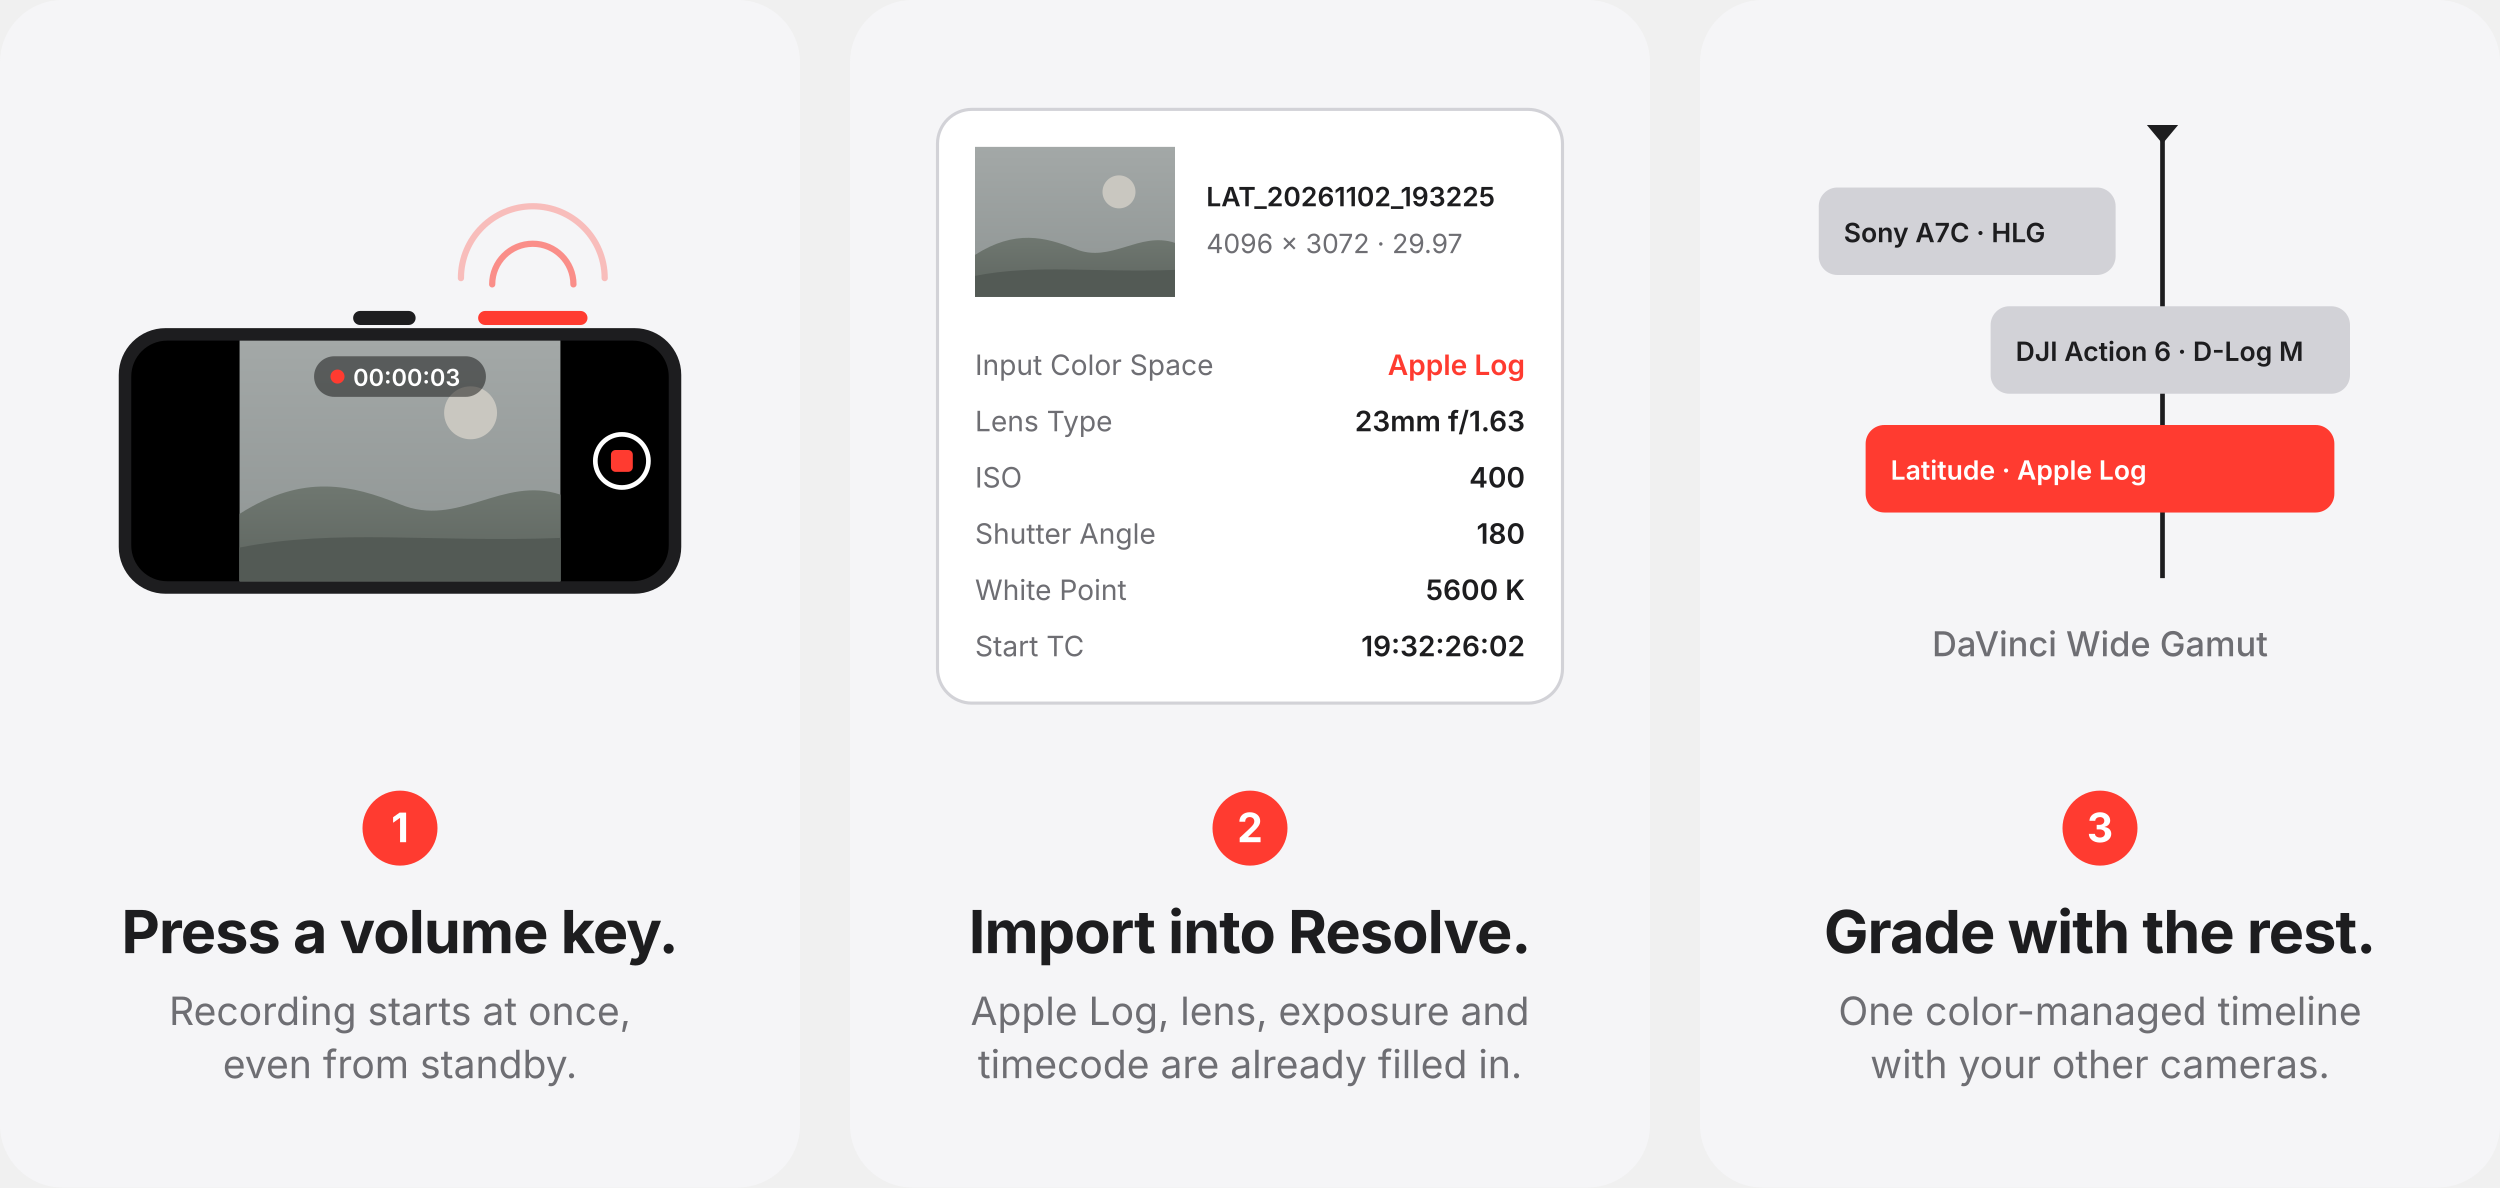
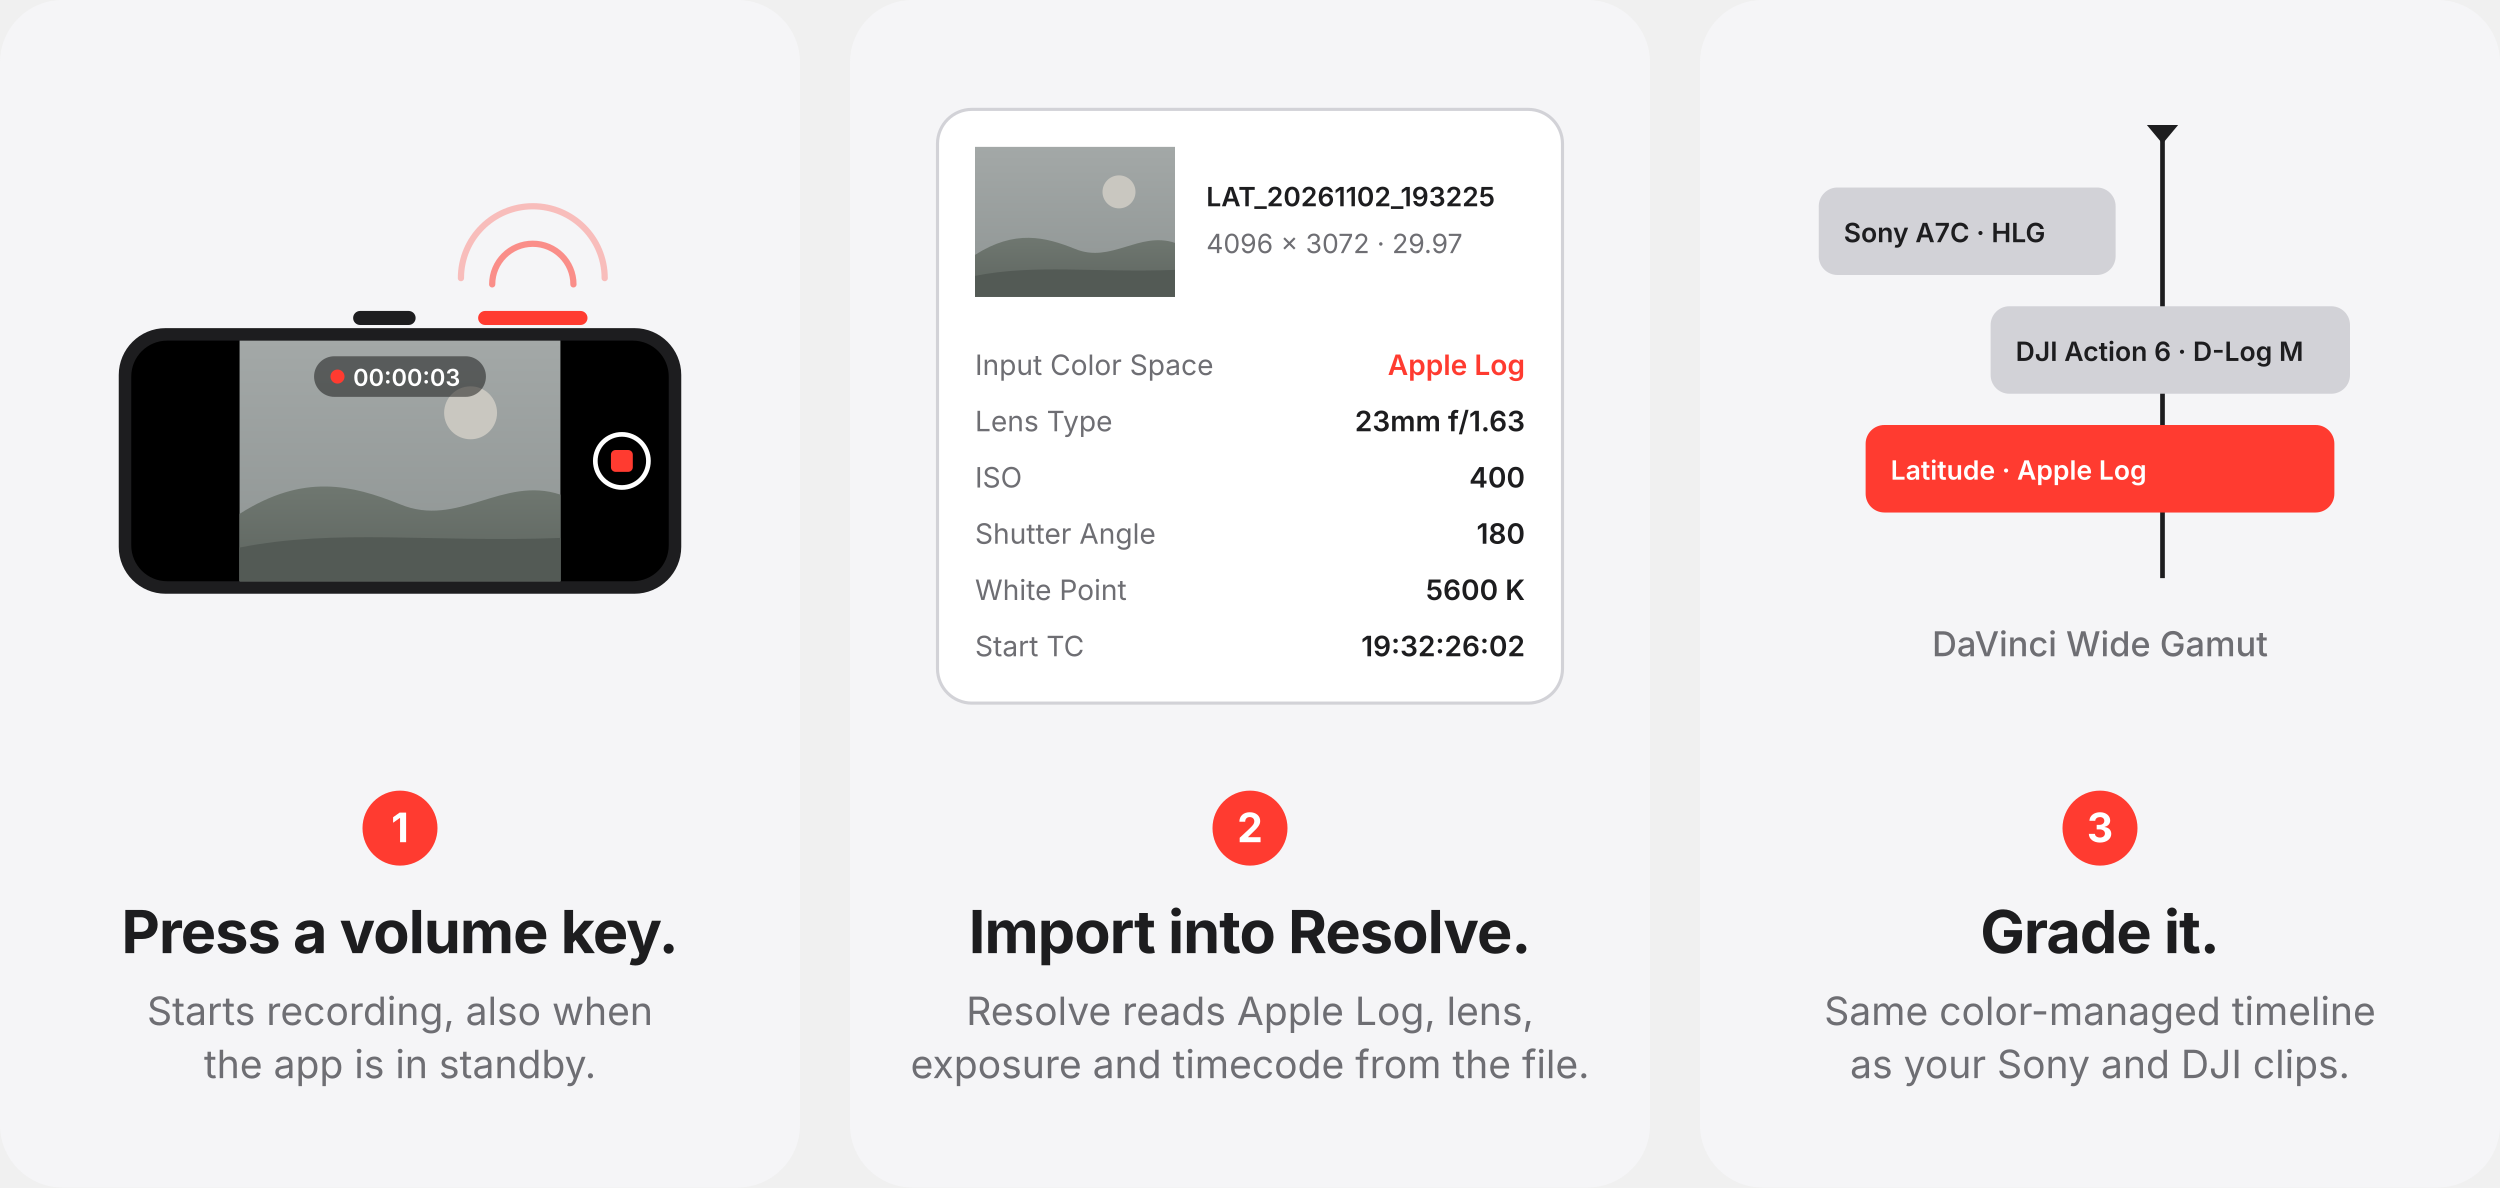
- <svg xmlns="http://www.w3.org/2000/svg" viewBox="0 0 1600 760" width="1600" height="760" role="img" aria-label="How it works: 1. Press a volume key, recording starts at once, even from standby. 2. Import into Resolve, Apple Log, lens, exposure and timecode are already filled in. 3. Grade with the rest, one color-managed timeline with your other cameras.">
+ <svg xmlns="http://www.w3.org/2000/svg" viewBox="0 0 1600 760" width="1600" height="760" role="img" aria-label="1. Press a volume key: starts recording, also when the app is in standby. 2. Import into Resolve: Resolve reads Apple Log, lens, exposure and timecode from the file. 3. Grade it: same color-managed timeline as your Sony and DJI clips.">
  <style>text{font-family:-apple-system, BlinkMacSystemFont, 'SF Pro Display', 'SF Pro Text', 'Helvetica Neue', 'Segoe UI', Inter, Arial, sans-serif}</style>
  <rect x="0" y="0" width="512" height="760" rx="40" fill="#f5f5f7" />
  <circle cx="256" cy="530" r="24" fill="#ff3b30" />
  <text x="256.0" y="539.0" font-size="26" font-weight="700" fill="#fff" text-anchor="middle" letter-spacing="0">1</text>
  <text x="256.0" y="610.0" font-size="38" font-weight="700" fill="#1d1d1f" text-anchor="middle" letter-spacing="-0.6">Press a volume key.</text>
-   <text x="256.0" y="656.0" font-size="25" font-weight="400" fill="#6e6e73" text-anchor="middle" letter-spacing="0">Recording starts at once,</text>
-   <text x="256.0" y="690.0" font-size="25" font-weight="400" fill="#6e6e73" text-anchor="middle" letter-spacing="0">even from standby.</text>
+   <text x="256.0" y="656.0" font-size="25" font-weight="400" fill="#6e6e73" text-anchor="middle" letter-spacing="0">Starts recording, also when</text>
+   <text x="256.0" y="690.0" font-size="25" font-weight="400" fill="#6e6e73" text-anchor="middle" letter-spacing="0">the app is in standby.</text>
  <rect x="544" y="0" width="512" height="760" rx="40" fill="#f5f5f7" />
  <circle cx="800" cy="530" r="24" fill="#ff3b30" />
  <text x="800.0" y="539.0" font-size="26" font-weight="700" fill="#fff" text-anchor="middle" letter-spacing="0">2</text>
  <text x="800.0" y="610.0" font-size="38" font-weight="700" fill="#1d1d1f" text-anchor="middle" letter-spacing="-0.6">Import into Resolve.</text>
-   <text x="800.0" y="656.0" font-size="25" font-weight="400" fill="#6e6e73" text-anchor="middle" letter-spacing="0">Apple Log, lens, exposure and</text>
-   <text x="800.0" y="690.0" font-size="25" font-weight="400" fill="#6e6e73" text-anchor="middle" letter-spacing="0">timecode are already filled in.</text>
+   <text x="800.0" y="656.0" font-size="25" font-weight="400" fill="#6e6e73" text-anchor="middle" letter-spacing="0">Resolve reads Apple Log, lens,</text>
+   <text x="800.0" y="690.0" font-size="25" font-weight="400" fill="#6e6e73" text-anchor="middle" letter-spacing="0">exposure and timecode from the file.</text>
  <rect x="1088" y="0" width="512" height="760" rx="40" fill="#f5f5f7" />
  <circle cx="1344" cy="530" r="24" fill="#ff3b30" />
  <text x="1344.0" y="539.0" font-size="26" font-weight="700" fill="#fff" text-anchor="middle" letter-spacing="0">3</text>
-   <text x="1344.0" y="610.0" font-size="38" font-weight="700" fill="#1d1d1f" text-anchor="middle" letter-spacing="-0.6">Grade with the rest.</text>
-   <text x="1344.0" y="656.0" font-size="25" font-weight="400" fill="#6e6e73" text-anchor="middle" letter-spacing="0">One color-managed timeline</text>
-   <text x="1344.0" y="690.0" font-size="25" font-weight="400" fill="#6e6e73" text-anchor="middle" letter-spacing="0">with your other cameras.</text>
+   <text x="1344.0" y="610.0" font-size="38" font-weight="700" fill="#1d1d1f" text-anchor="middle" letter-spacing="-0.6">Grade it.</text>
+   <text x="1344.0" y="656.0" font-size="25" font-weight="400" fill="#6e6e73" text-anchor="middle" letter-spacing="0">Same color-managed timeline</text>
+   <text x="1344.0" y="690.0" font-size="25" font-weight="400" fill="#6e6e73" text-anchor="middle" letter-spacing="0">as your Sony and DJI clips.</text>
  <rect x="76" y="210" width="360" height="170" rx="30" fill="#1d1d1f" />
  <rect x="306" y="199" width="70" height="9" rx="4.5" fill="#ff3b30" />
  <rect x="226" y="199" width="40" height="9" rx="4.5" fill="#1d1d1f" />
  <path d="M315 182 A26 26 0 0 1 367 182" fill="none" stroke="#ff3b30" stroke-opacity="0.55" stroke-width="4" stroke-linecap="round" />
  <path d="M295 178 A46 46 0 0 1 387 178" fill="none" stroke="#ff3b30" stroke-opacity="0.3" stroke-width="4" stroke-linecap="round" />
  <rect x="84" y="218" width="344" height="154" rx="23" fill="#000" />
  <defs>
    <linearGradient id="skys" x1="0" y1="0" x2="0" y2="1">
      <stop offset="0" stop-color="#a3a8a7" />
      <stop offset="1" stop-color="#8e9493" />
    </linearGradient>
    <linearGradient id="hills" x1="0" y1="0" x2="0" y2="1">
      <stop offset="0" stop-color="#6f7770" />
      <stop offset="1" stop-color="#5d645f" />
    </linearGradient>
    <clipPath id="imgs">
      <rect x="153.333" y="218" width="205.333" height="154" />
    </clipPath>
  </defs>
  <g clip-path="url(#imgs)">
    <rect x="153.333" y="218" width="205.333" height="154" fill="url(#skys)" />
    <circle cx="301.173" cy="264.2" r="16.94" fill="#c9c7c0" />
    <path d="M153.333 328.88 C194.4 302.7 225.2 310.4 256.0 322.72 C292.96 338.12 321.707 304.24 358.667 316.56 L358.667 372 L153.333 372 Z" fill="url(#hills)" />
    <path d="M153.333 350.44 C214.933 338.12 276.533 347.36 358.667 344.28 L358.667 372 L153.333 372 Z" fill="#535a55" />
  </g>
  <rect x="201" y="228" width="110" height="26" rx="13" fill="#000" fill-opacity=".45" />
  <circle cx="216" cy="241" r="4.5" fill="#ff3b30" />
  <text x="226.0" y="247.0" font-size="15" font-weight="600" fill="#fff" text-anchor="start" letter-spacing="0">00:00:03</text>
  <circle cx="398" cy="295.0" r="17" fill="none" stroke="#fff" stroke-width="3" />
  <rect x="391" y="288.0" width="14" height="14" rx="3" fill="#ff3b30" />
  <rect x="600" y="70" width="400" height="380" rx="22" fill="#ffffff" stroke="#d2d2d7" stroke-width="2" />
  <defs>
    <linearGradient id="skym" x1="0" y1="0" x2="0" y2="1">
      <stop offset="0" stop-color="#a3a8a7" />
      <stop offset="1" stop-color="#8e9493" />
    </linearGradient>
    <linearGradient id="hillm" x1="0" y1="0" x2="0" y2="1">
      <stop offset="0" stop-color="#6f7770" />
      <stop offset="1" stop-color="#5d645f" />
    </linearGradient>
    <clipPath id="imgm">
      <rect x="624" y="94" width="128" height="96" />
    </clipPath>
  </defs>
  <g clip-path="url(#imgm)">
    <rect x="624" y="94" width="128" height="96" fill="url(#skym)" />
    <circle cx="716.16" cy="122.8" r="10.56" fill="#c9c7c0" />
    <path d="M624 163.12 C649.6 146.8 668.8 151.6 688.0 159.28 C711.04 168.88 728.96 147.76 752 155.44 L752 190 L624 190 Z" fill="url(#hillm)" />
    <path d="M624 176.56 C662.4 168.88 700.8 174.64 752 172.72 L752 190 L624 190 Z" fill="#535a55" />
  </g>
  <text x="772.0" y="132.0" font-size="17" font-weight="600" fill="#1d1d1f" text-anchor="start" letter-spacing="0">LAT_20261102_193225</text>
  <text x="772.0" y="162.0" font-size="17" font-weight="400" fill="#6e6e73" text-anchor="start" letter-spacing="0">4096 × 3072 · 29.97</text>
  <text x="624.0" y="240.0" font-size="18" font-weight="400" fill="#6e6e73" text-anchor="start" letter-spacing="0">Input Color Space</text>
  <text x="976.0" y="240.0" font-size="18" font-weight="600" fill="#ff3b30" text-anchor="end" letter-spacing="0">Apple Log</text>
  <text x="624.0" y="276.0" font-size="18" font-weight="400" fill="#6e6e73" text-anchor="start" letter-spacing="0">Lens Type</text>
  <text x="976.0" y="276.0" font-size="18" font-weight="600" fill="#1d1d1f" text-anchor="end" letter-spacing="0">23mm f/1.63</text>
  <text x="624.0" y="312.0" font-size="18" font-weight="400" fill="#6e6e73" text-anchor="start" letter-spacing="0">ISO</text>
  <text x="976.0" y="312.0" font-size="18" font-weight="600" fill="#1d1d1f" text-anchor="end" letter-spacing="0">400</text>
  <text x="624.0" y="348.0" font-size="18" font-weight="400" fill="#6e6e73" text-anchor="start" letter-spacing="0">Shutter Angle</text>
  <text x="976.0" y="348.0" font-size="18" font-weight="600" fill="#1d1d1f" text-anchor="end" letter-spacing="0">180</text>
  <text x="624.0" y="384.0" font-size="18" font-weight="400" fill="#6e6e73" text-anchor="start" letter-spacing="0">White Point</text>
  <text x="976.0" y="384.0" font-size="18" font-weight="600" fill="#1d1d1f" text-anchor="end" letter-spacing="0">5600 K</text>
  <text x="624.0" y="420.0" font-size="18" font-weight="400" fill="#6e6e73" text-anchor="start" letter-spacing="0">Start TC</text>
  <text x="976.0" y="420.0" font-size="18" font-weight="600" fill="#1d1d1f" text-anchor="end" letter-spacing="0">19:32:26:02</text>
  <line x1="1384" y1="90" x2="1384" y2="370" stroke="#1d1d1f" stroke-width="3" />
  <path d="M1374 80 h20 l-10 12 z" fill="#1d1d1f" />
  <rect x="1164" y="120" width="190" height="56" rx="12" fill="#d2d2d7" />
  <text x="1180.0" y="155.0" font-size="17" font-weight="600" fill="#1d1d1f" text-anchor="start" letter-spacing="0">Sony A7C · HLG</text>
  <rect x="1274" y="196" width="230" height="56" rx="12" fill="#d2d2d7" />
  <text x="1290.0" y="231.0" font-size="17" font-weight="600" fill="#1d1d1f" text-anchor="start" letter-spacing="0">DJI Action 6 · D-Log M</text>
  <rect x="1194" y="272" width="300" height="56" rx="12" fill="#ff3b30" />
  <text x="1210.0" y="307.0" font-size="17" font-weight="600" fill="#fff" text-anchor="start" letter-spacing="0">Latitude · Apple Log</text>
  <text x="1344.0" y="420.0" font-size="22" font-weight="500" fill="#6e6e73" text-anchor="middle" letter-spacing="0">DaVinci Wide Gamut</text>
</svg>
